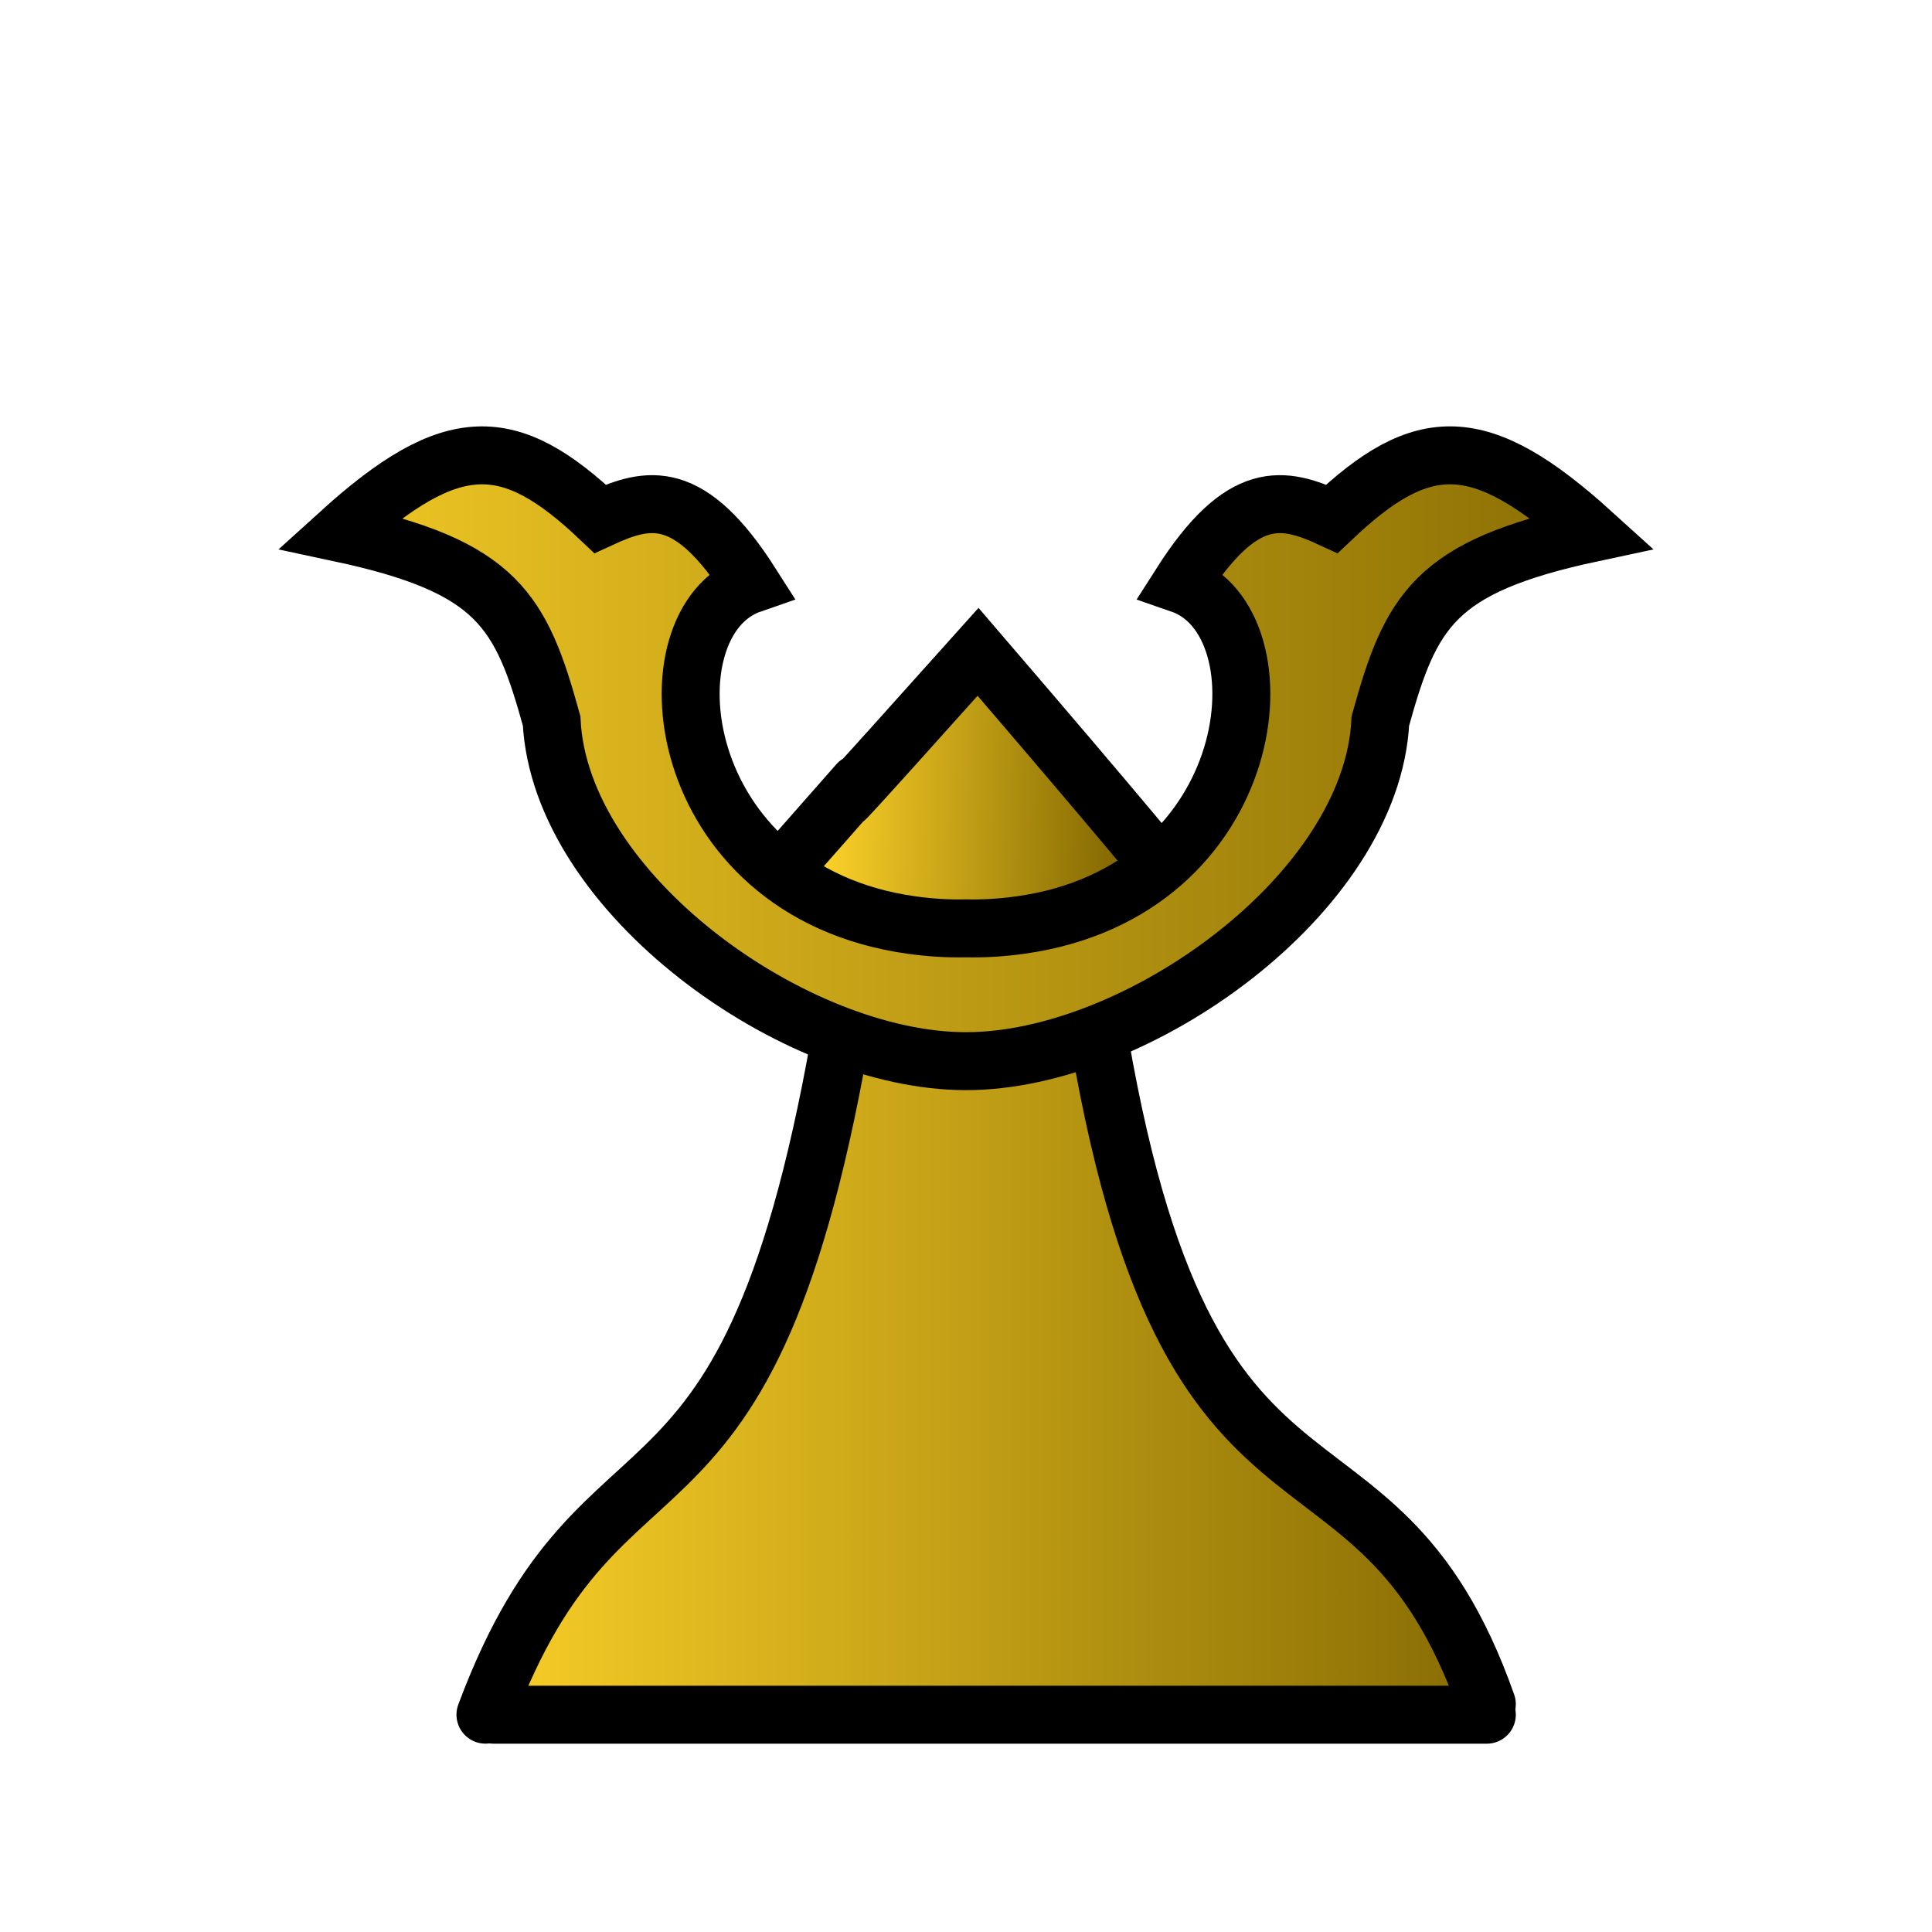
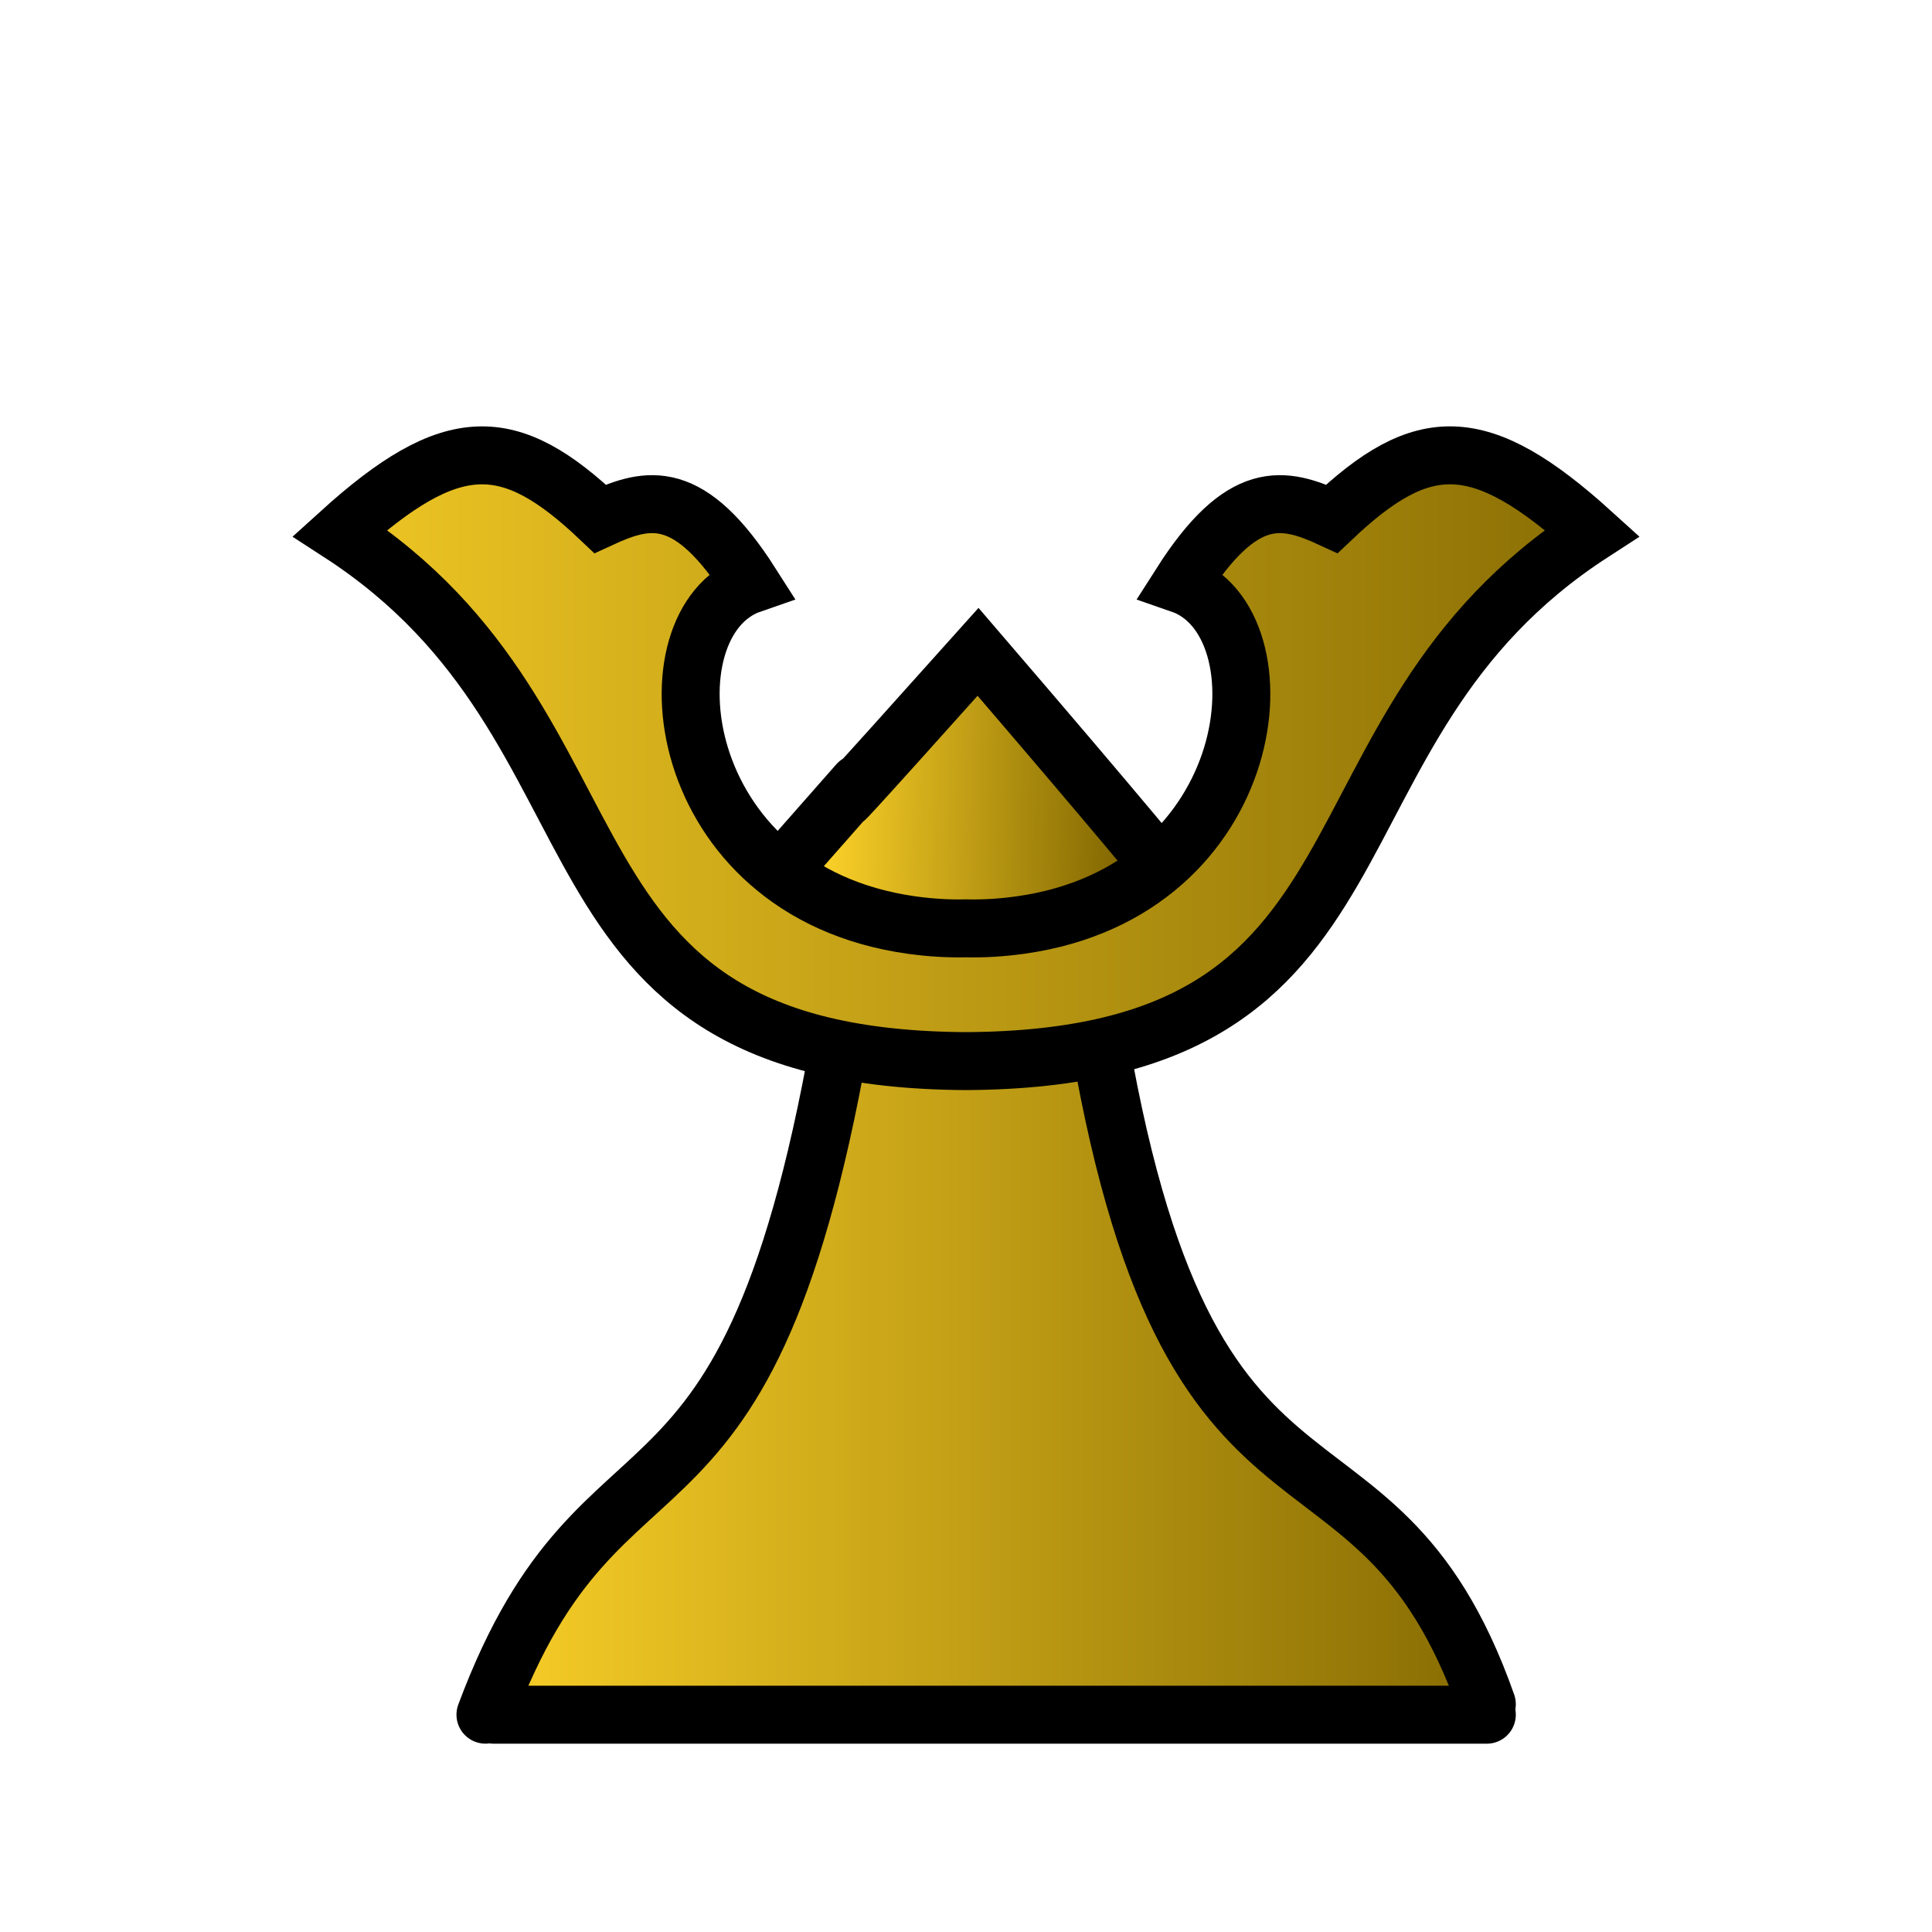
<svg xmlns="http://www.w3.org/2000/svg" xmlns:xlink="http://www.w3.org/1999/xlink" width="100mm" height="100mm" viewBox="0 0 100 100" version="1.1" id="svg1" xml:space="preserve">
  <defs id="defs1">
    <linearGradient id="linearGradient8">
      <stop style="stop-color:#fad028;stop-opacity:1;" offset="0" id="stop8" />
      <stop style="stop-color:#856a02;stop-opacity:1;" offset="1" id="stop9" />
    </linearGradient>
    <linearGradient id="a" gradientUnits="userSpaceOnUse" x1="23.898" x2="85.692" y1="24.666" y2="24.666" gradientTransform="matrix(3.5434,0,0,3.5434,-9.16091,-10.18122)">
      <stop offset="0" stop-color="#fae4ed" id="stop1" style="stop-color:#E8C232;stop-opacity:1;" />
      <stop offset="1" stop-color="#1f1a17" stop-opacity=".992" id="stop2" />
    </linearGradient>
    <linearGradient xlink:href="#linearGradient8" id="linearGradient9" x1="12.065" y1="44.122" x2="90.342" y2="43.404" gradientUnits="userSpaceOnUse" />
    <linearGradient xlink:href="#linearGradient8" id="linearGradient1" gradientUnits="userSpaceOnUse" x1="473.505" y1="1830.912" x2="1589.794" y2="1830.912" />
    <linearGradient xlink:href="#linearGradient8" id="linearGradient4" gradientUnits="userSpaceOnUse" x1="860.097" y1="870.838" x2="1169.658" y2="877.863" />
    <linearGradient xlink:href="#linearGradient8" id="linearGradient17" gradientUnits="userSpaceOnUse" gradientTransform="matrix(3.084281,0,0,3.084281,-168.2851,-831.2524)" x1="55.188" y1="287.602" x2="84.777" y2="287.602" />
    <linearGradient xlink:href="#linearGradient8" id="linearGradient2" gradientUnits="userSpaceOnUse" x1="12.065" y1="44.122" x2="90.342" y2="43.404" />
    <linearGradient xlink:href="#linearGradient8" id="linearGradient3" gradientUnits="userSpaceOnUse" x1="12.065" y1="44.122" x2="90.342" y2="43.404" />
    <linearGradient xlink:href="#linearGradient8" id="linearGradient5" gradientUnits="userSpaceOnUse" x1="12.065" y1="44.122" x2="90.342" y2="43.404" />
  </defs>
  <g id="g8" style="fill:url(#linearGradient9);fill-opacity:1;fill-rule:evenodd;stroke-width:3.307;stroke-dasharray:none" transform="matrix(0.9070368,0,0,0.9070368,4.745046,8.544756)">
    <g id="g26" transform="matrix(2.637936,0,0,2.637936,-440.3991,-502.7522)" style="fill:url(#linearGradient5);fill-opacity:1;fill-rule:evenodd;stroke:#000000;stroke-width:1.254;stroke-dasharray:none;stroke-opacity:1">
      <g fill="#f9f9f9" stroke="#000000" stroke-linecap="round" id="g4-6" transform="matrix(0.02013076,0,0,0.02013076,165.5091,187.5962)" style="fill:url(#linearGradient3);fill-opacity:1;fill-rule:evenodd;stroke:#000000;stroke-width:62.283;stroke-dasharray:none;stroke-opacity:1">
        <path d="m 494.644,1813.661 c 129.611,-348.033 289.543,-138.595 390.508,-781.51 l 260.339,0.526 c 95.235,644.828 302.078,420.241 425.22,769.661" stroke-width="75" id="path2-2" style="fill:url(#linearGradient1);fill-opacity:1;fill-rule:evenodd;stroke:#000000;stroke-width:62.283;stroke-dasharray:none;stroke-opacity:1" />
        <path d="m 1024,671.559 c -321.989,359.612 49.876,-61.527 -269.627,301.225 l 272.461,120.923 234.573,-132.409 c 2.453,0.549 63.147,60.121 -237.408,-289.739 z" stroke-width="60" id="path3-8" style="fill:url(#linearGradient4);fill-opacity:1;fill-rule:evenodd;stroke:#000000;stroke-width:62.283;stroke-dasharray:none;stroke-opacity:1" />
        <path d="M 503.322,1813.695 H 1570.712" stroke-width="75" id="path4-4" style="fill:url(#linearGradient2);fill-opacity:1;fill-rule:evenodd;stroke:#000000;stroke-width:62.283;stroke-dasharray:none;stroke-opacity:1" />
      </g>
    </g>
  </g>
-   <path d="m 19.703,13.035 c -2.464,0.097 -5.096,1.65 -8.582,4.809 9.813,2.095 11.258,4.831 13.148,11.676 C 24.793,40.253 39.401,50.658 50,50.648 60.599,50.658 75.207,40.253 75.73,29.52 77.621,22.674 79.066,19.939 88.879,17.844 81.906,11.527 78.353,11.625 72.719,16.971 69.7,15.575 67.158,15.031 63.336,21.027 70.033,23.342 68.418,40.106 53.363,42.199 52.197,42.361 51.074,42.426 50,42.4 48.926,42.426 47.803,42.361 46.637,42.199 31.582,40.106 29.967,23.342 36.664,21.027 32.842,15.031 30.3,15.575 27.281,16.971 24.464,14.298 22.167,12.938 19.703,13.035 Z" fill="#ffe680" stroke-width="8.056" id="path17" style="fill:url(#linearGradient17);fill-opacity:1;stroke:#000000;stroke-width:3.599;stroke-dasharray:none" transform="matrix(0.8335409,0,0,0.8335409,8.322957,12.70818)" />
+   <path d="m 19.703,13.035 c -2.464,0.097 -5.096,1.65 -8.582,4.809 C 30.073,30.12 22.132,50.489 50,50.645 77.868,50.489 69.927,30.12 88.879,17.844 81.906,11.527 78.353,11.625 72.719,16.971 69.7,15.575 67.158,15.031 63.336,21.027 70.033,23.342 68.418,40.106 53.363,42.199 52.197,42.361 51.074,42.426 50,42.4 48.926,42.426 47.803,42.361 46.637,42.199 31.582,40.106 29.967,23.342 36.664,21.027 32.842,15.031 30.3,15.575 27.281,16.971 24.464,14.298 22.167,12.938 19.703,13.035 Z" fill="#ffe680" stroke-width="8.056" id="path17" style="fill:url(#linearGradient17);fill-opacity:1;stroke:#000000;stroke-width:3.599;stroke-dasharray:none" transform="matrix(0.8335409,0,0,0.8335409,8.322957,12.70818)" />
</svg>
